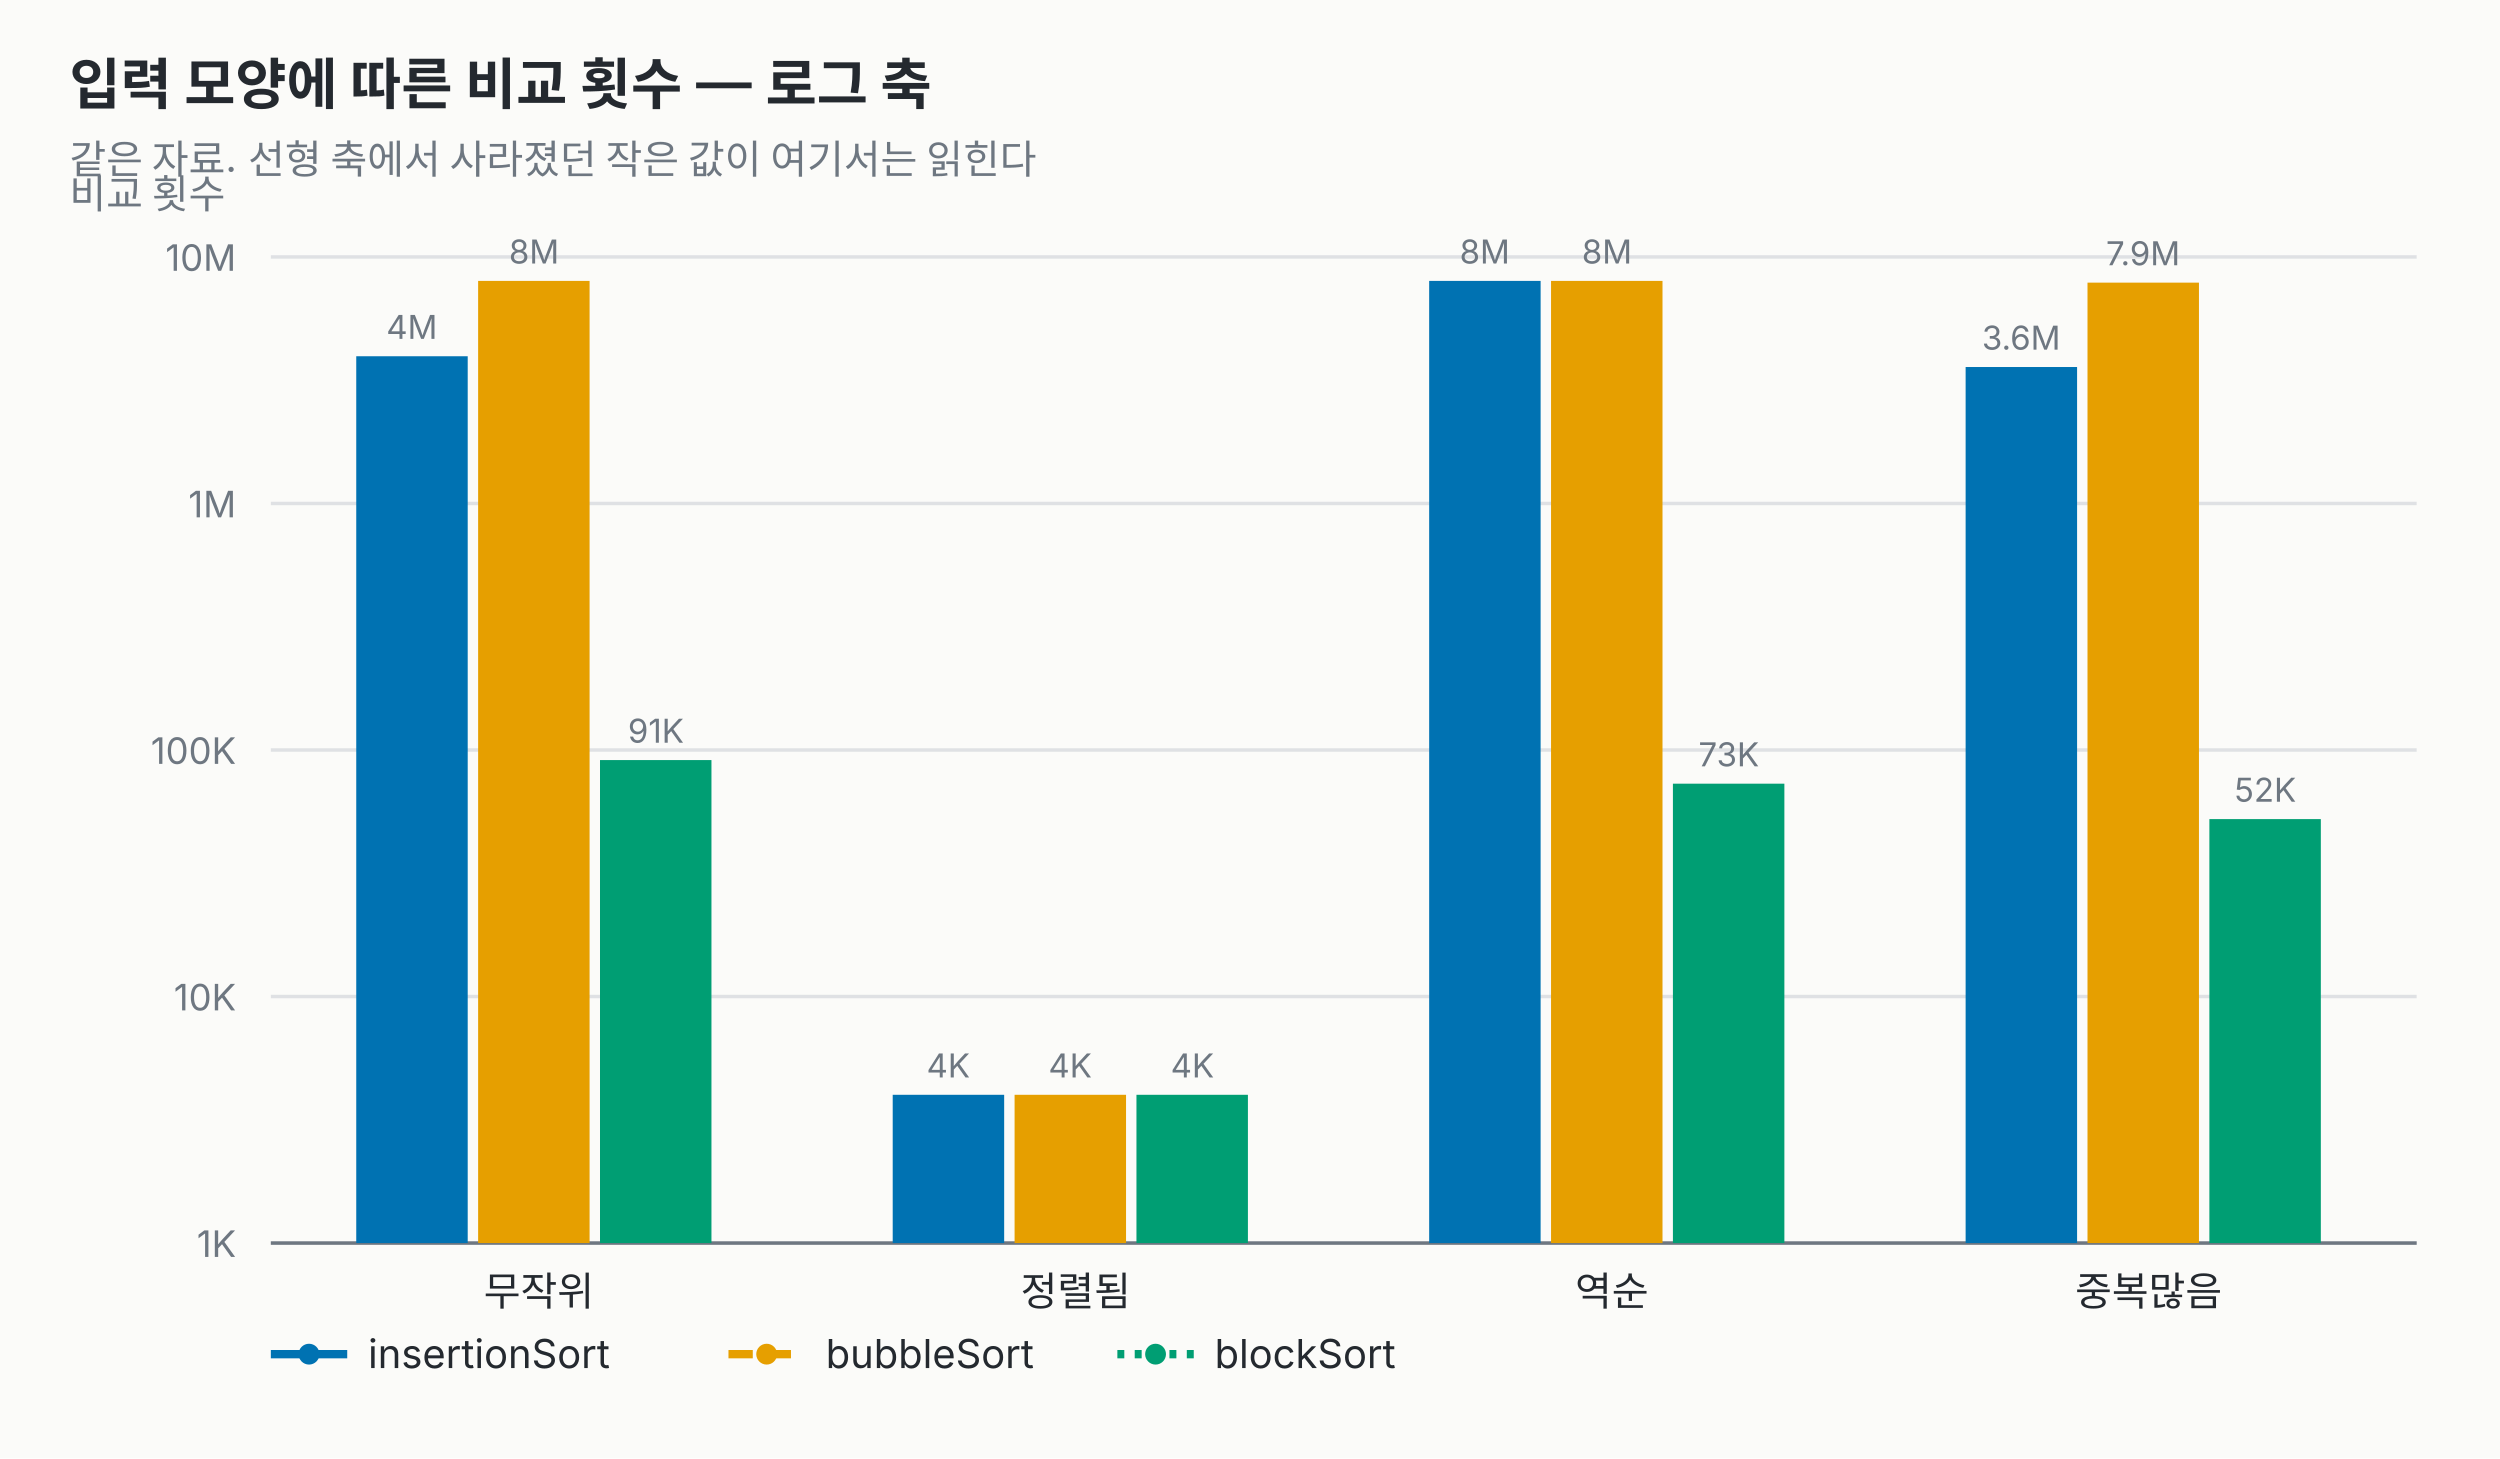
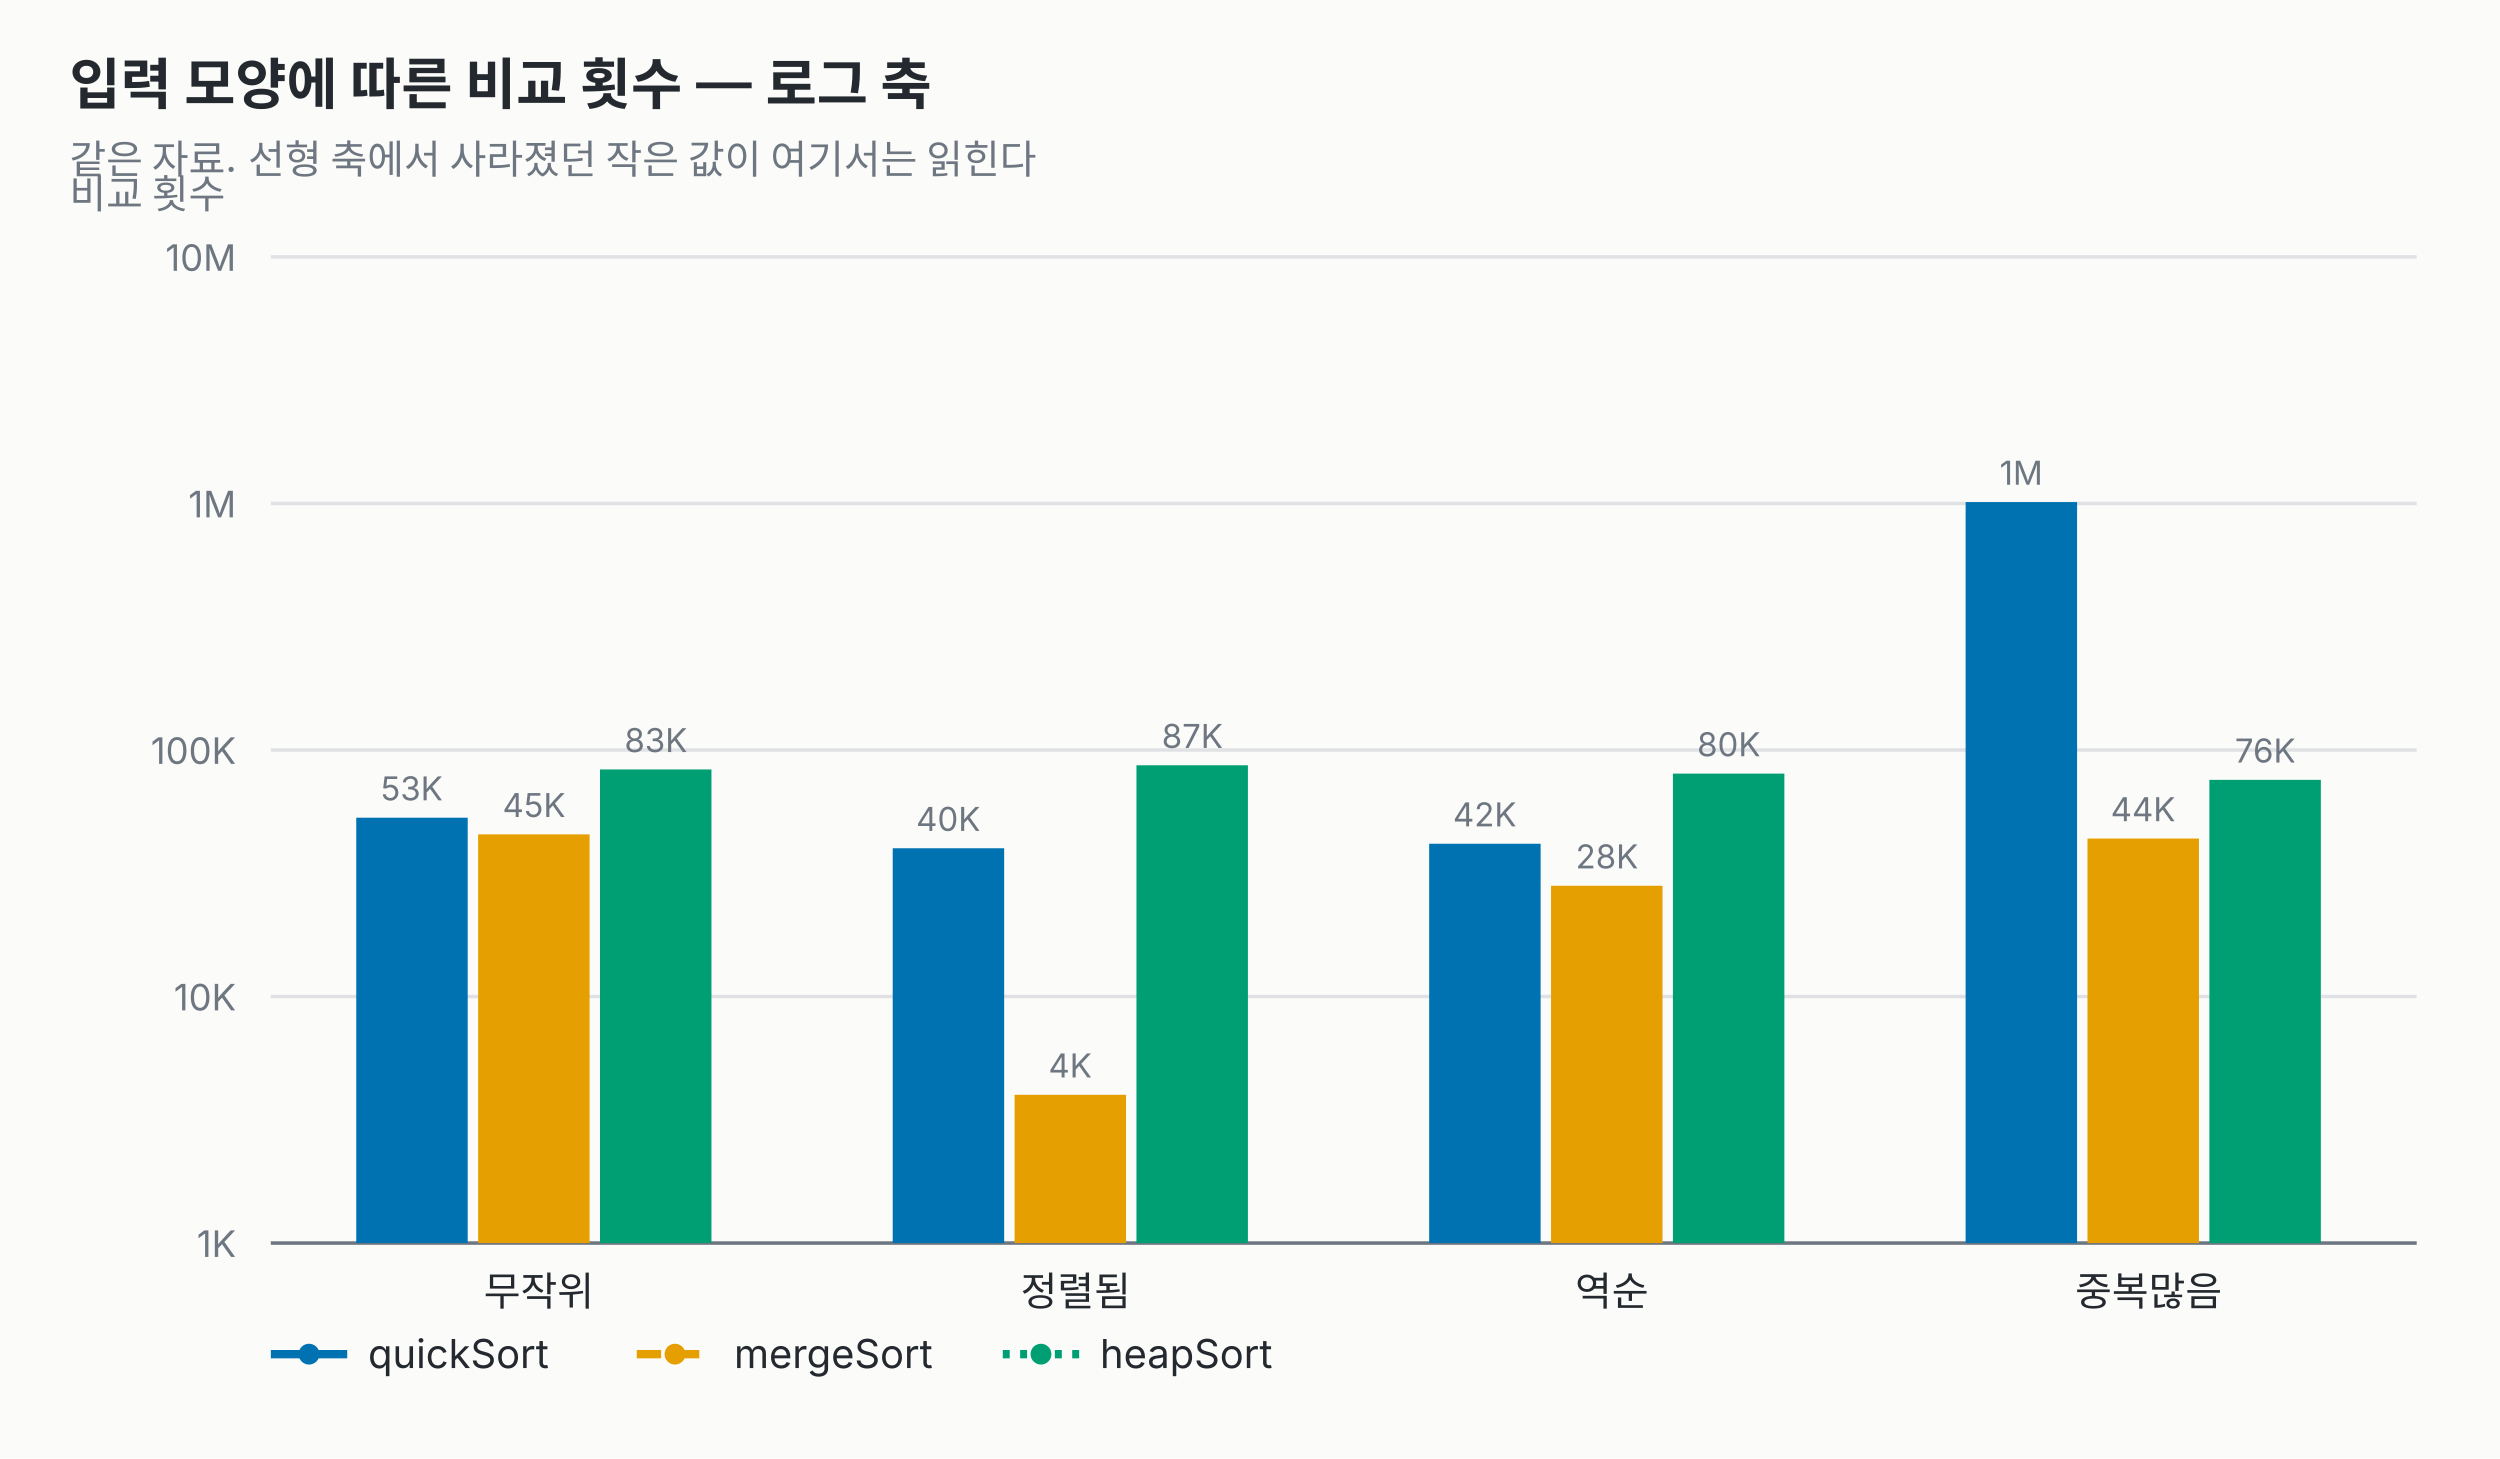
<svg xmlns="http://www.w3.org/2000/svg" width="720" height="420" viewBox="0 0 720 420" font-family="-apple-system, BlinkMacSystemFont, 'Segoe UI', 'Noto Sans KR', 'Apple SD Gothic Neo', 'Malgun Gothic', sans-serif">
  <rect width="720" height="420" fill="#fbfbf9" />
  <text x="20.0" y="30.0" font-size="16" fill="#24292f" text-anchor="start" font-weight="600">입력 모양에 따른 비교 횟수 — 로그 축</text>
  <text x="20.0" y="50.0" font-size="11.5" fill="#6e7781" text-anchor="start" font-weight="400">같은 자료. 선형 축에서 사라졌던 작은 값이 여기서는 읽힌다</text>
  <line x1="78.0" y1="358.0" x2="696.0" y2="358.0" stroke="#dfe1e4" stroke-width="1" stroke-dasharray="none" />
  <text x="68.0" y="362.0" font-size="10.5" fill="#6e7781" text-anchor="end" font-weight="400">1K</text>
  <line x1="78.0" y1="287.0" x2="696.0" y2="287.0" stroke="#dfe1e4" stroke-width="1" stroke-dasharray="none" />
  <text x="68.0" y="291.0" font-size="10.5" fill="#6e7781" text-anchor="end" font-weight="400">10K</text>
  <line x1="78.0" y1="216.0" x2="696.0" y2="216.0" stroke="#dfe1e4" stroke-width="1" stroke-dasharray="none" />
  <text x="68.0" y="220.0" font-size="10.5" fill="#6e7781" text-anchor="end" font-weight="400">100K</text>
  <line x1="78.0" y1="145.0" x2="696.0" y2="145.0" stroke="#dfe1e4" stroke-width="1" stroke-dasharray="none" />
  <text x="68.0" y="149.0" font-size="10.5" fill="#6e7781" text-anchor="end" font-weight="400">1M</text>
  <line x1="78.0" y1="74.0" x2="696.0" y2="74.0" stroke="#dfe1e4" stroke-width="1" stroke-dasharray="none" />
  <text x="68.0" y="78.0" font-size="10.5" fill="#6e7781" text-anchor="end" font-weight="400">10M</text>
  <line x1="78.0" y1="358.0" x2="696.0" y2="358.0" stroke="#6e7781" stroke-width="1" stroke-dasharray="none" />
  <text x="20.0" y="60.0" font-size="11.5" fill="#6e7781" text-anchor="start" font-weight="400">비교 횟수</text>
-   <rect x="102.6" y="102.6" width="32.1" height="255.4" fill="#0072B2" />
-   <text x="118.6" y="97.6" font-size="9.5" fill="#6e7781" text-anchor="middle" font-weight="400">4M</text>
-   <rect x="137.7" y="80.9" width="32.1" height="277.1" fill="#E69F00" />
-   <text x="153.8" y="75.9" font-size="9.5" fill="#6e7781" text-anchor="middle" font-weight="400">8M</text>
-   <rect x="172.8" y="218.9" width="32.1" height="139.1" fill="#009E73" />
-   <text x="188.9" y="213.9" font-size="9.5" fill="#6e7781" text-anchor="middle" font-weight="400">91K</text>
+   <rect x="102.6" y="235.5" width="32.1" height="122.5" fill="#0072B2" />
+   <text x="118.6" y="230.5" font-size="9.5" fill="#6e7781" text-anchor="middle" font-weight="400">53K</text>
+   <rect x="137.7" y="240.3" width="32.1" height="117.7" fill="#E69F00" />
+   <text x="153.8" y="235.3" font-size="9.5" fill="#6e7781" text-anchor="middle" font-weight="400">45K</text>
+   <rect x="172.8" y="221.6" width="32.1" height="136.4" fill="#009E73" />
+   <text x="188.9" y="216.6" font-size="9.5" fill="#6e7781" text-anchor="middle" font-weight="400">83K</text>
  <text x="155.2" y="376.0" font-size="11.5" fill="#24292f" text-anchor="middle" font-weight="400">무작위</text>
-   <rect x="257.1" y="315.3" width="32.1" height="42.7" fill="#0072B2" />
-   <text x="273.1" y="310.3" font-size="9.5" fill="#6e7781" text-anchor="middle" font-weight="400">4K</text>
+   <rect x="257.1" y="244.3" width="32.1" height="113.7" fill="#0072B2" />
+   <text x="273.1" y="239.3" font-size="9.5" fill="#6e7781" text-anchor="middle" font-weight="400">40K</text>
  <rect x="292.2" y="315.3" width="32.1" height="42.7" fill="#E69F00" />
  <text x="308.2" y="310.3" font-size="9.5" fill="#6e7781" text-anchor="middle" font-weight="400">4K</text>
-   <rect x="327.3" y="315.3" width="32.1" height="42.7" fill="#009E73" />
-   <text x="343.4" y="310.3" font-size="9.5" fill="#6e7781" text-anchor="middle" font-weight="400">4K</text>
+   <rect x="327.3" y="220.4" width="32.1" height="137.6" fill="#009E73" />
+   <text x="343.4" y="215.4" font-size="9.5" fill="#6e7781" text-anchor="middle" font-weight="400">87K</text>
  <text x="309.8" y="376.0" font-size="11.5" fill="#24292f" text-anchor="middle" font-weight="400">정렬됨</text>
-   <rect x="411.6" y="80.9" width="32.1" height="277.1" fill="#0072B2" />
-   <text x="427.6" y="75.9" font-size="9.5" fill="#6e7781" text-anchor="middle" font-weight="400">8M</text>
-   <rect x="446.7" y="80.9" width="32.1" height="277.1" fill="#E69F00" />
-   <text x="462.8" y="75.9" font-size="9.5" fill="#6e7781" text-anchor="middle" font-weight="400">8M</text>
-   <rect x="481.8" y="225.7" width="32.1" height="132.3" fill="#009E73" />
-   <text x="497.9" y="220.7" font-size="9.5" fill="#6e7781" text-anchor="middle" font-weight="400">73K</text>
+   <rect x="411.6" y="243.0" width="32.1" height="115.0" fill="#0072B2" />
+   <text x="427.6" y="238.0" font-size="9.5" fill="#6e7781" text-anchor="middle" font-weight="400">42K</text>
+   <rect x="446.7" y="255.1" width="32.1" height="102.9" fill="#E69F00" />
+   <text x="462.8" y="250.1" font-size="9.5" fill="#6e7781" text-anchor="middle" font-weight="400">28K</text>
+   <rect x="481.8" y="222.8" width="32.1" height="135.2" fill="#009E73" />
+   <text x="497.9" y="217.8" font-size="9.5" fill="#6e7781" text-anchor="middle" font-weight="400">80K</text>
  <text x="464.2" y="376.0" font-size="11.5" fill="#24292f" text-anchor="middle" font-weight="400">역순</text>
-   <rect x="566.1" y="105.7" width="32.1" height="252.3" fill="#0072B2" />
-   <text x="582.1" y="100.7" font-size="9.5" fill="#6e7781" text-anchor="middle" font-weight="400">3.6M</text>
-   <rect x="601.2" y="81.4" width="32.1" height="276.6" fill="#E69F00" />
-   <text x="617.2" y="76.4" font-size="9.5" fill="#6e7781" text-anchor="middle" font-weight="400">7.9M</text>
-   <rect x="636.3" y="235.9" width="32.1" height="122.1" fill="#009E73" />
-   <text x="652.4" y="230.9" font-size="9.5" fill="#6e7781" text-anchor="middle" font-weight="400">52K</text>
+   <rect x="566.1" y="144.6" width="32.1" height="213.4" fill="#0072B2" />
+   <text x="582.1" y="139.6" font-size="9.5" fill="#6e7781" text-anchor="middle" font-weight="400">1M</text>
+   <rect x="601.2" y="241.5" width="32.1" height="116.5" fill="#E69F00" />
+   <text x="617.2" y="236.5" font-size="9.5" fill="#6e7781" text-anchor="middle" font-weight="400">44K</text>
+   <rect x="636.3" y="224.6" width="32.1" height="133.4" fill="#009E73" />
+   <text x="652.4" y="219.6" font-size="9.5" fill="#6e7781" text-anchor="middle" font-weight="400">76K</text>
  <text x="618.8" y="376.0" font-size="11.5" fill="#24292f" text-anchor="middle" font-weight="400">중복많음</text>
  <line x1="78.0" y1="390.0" x2="100.0" y2="390.0" stroke="#0072B2" stroke-width="2.4" stroke-dasharray="none" />
  <circle cx="89.0" cy="390.0" r="3" fill="#0072B2" />
-   <text x="106.0" y="394.0" font-size="11.5" fill="#24292f" text-anchor="start" font-weight="400">insertionSort</text>
-   <line x1="209.8" y1="390.0" x2="231.8" y2="390.0" stroke="#E69F00" stroke-width="2.4" stroke-dasharray="7 4" />
-   <circle cx="220.8" cy="390.0" r="3" fill="#E69F00" />
-   <text x="237.8" y="394.0" font-size="11.5" fill="#24292f" text-anchor="start" font-weight="400">bubbleSort</text>
-   <line x1="321.8" y1="390.0" x2="343.8" y2="390.0" stroke="#009E73" stroke-width="2.4" stroke-dasharray="2 3" />
-   <circle cx="332.8" cy="390.0" r="3" fill="#009E73" />
-   <text x="349.8" y="394.0" font-size="11.5" fill="#24292f" text-anchor="start" font-weight="400">blockSort</text>
+   <text x="106.0" y="394.0" font-size="11.5" fill="#24292f" text-anchor="start" font-weight="400">quickSort</text>
+   <line x1="183.4" y1="390.0" x2="205.4" y2="390.0" stroke="#E69F00" stroke-width="2.4" stroke-dasharray="7 4" />
+   <circle cx="194.4" cy="390.0" r="3" fill="#E69F00" />
+   <text x="211.4" y="394.0" font-size="11.5" fill="#24292f" text-anchor="start" font-weight="400">mergeSort</text>
+   <line x1="288.8" y1="390.0" x2="310.8" y2="390.0" stroke="#009E73" stroke-width="2.4" stroke-dasharray="2 3" />
+   <circle cx="299.8" cy="390.0" r="3" fill="#009E73" />
+   <text x="316.8" y="394.0" font-size="11.5" fill="#24292f" text-anchor="start" font-weight="400">heapSort</text>
</svg>
